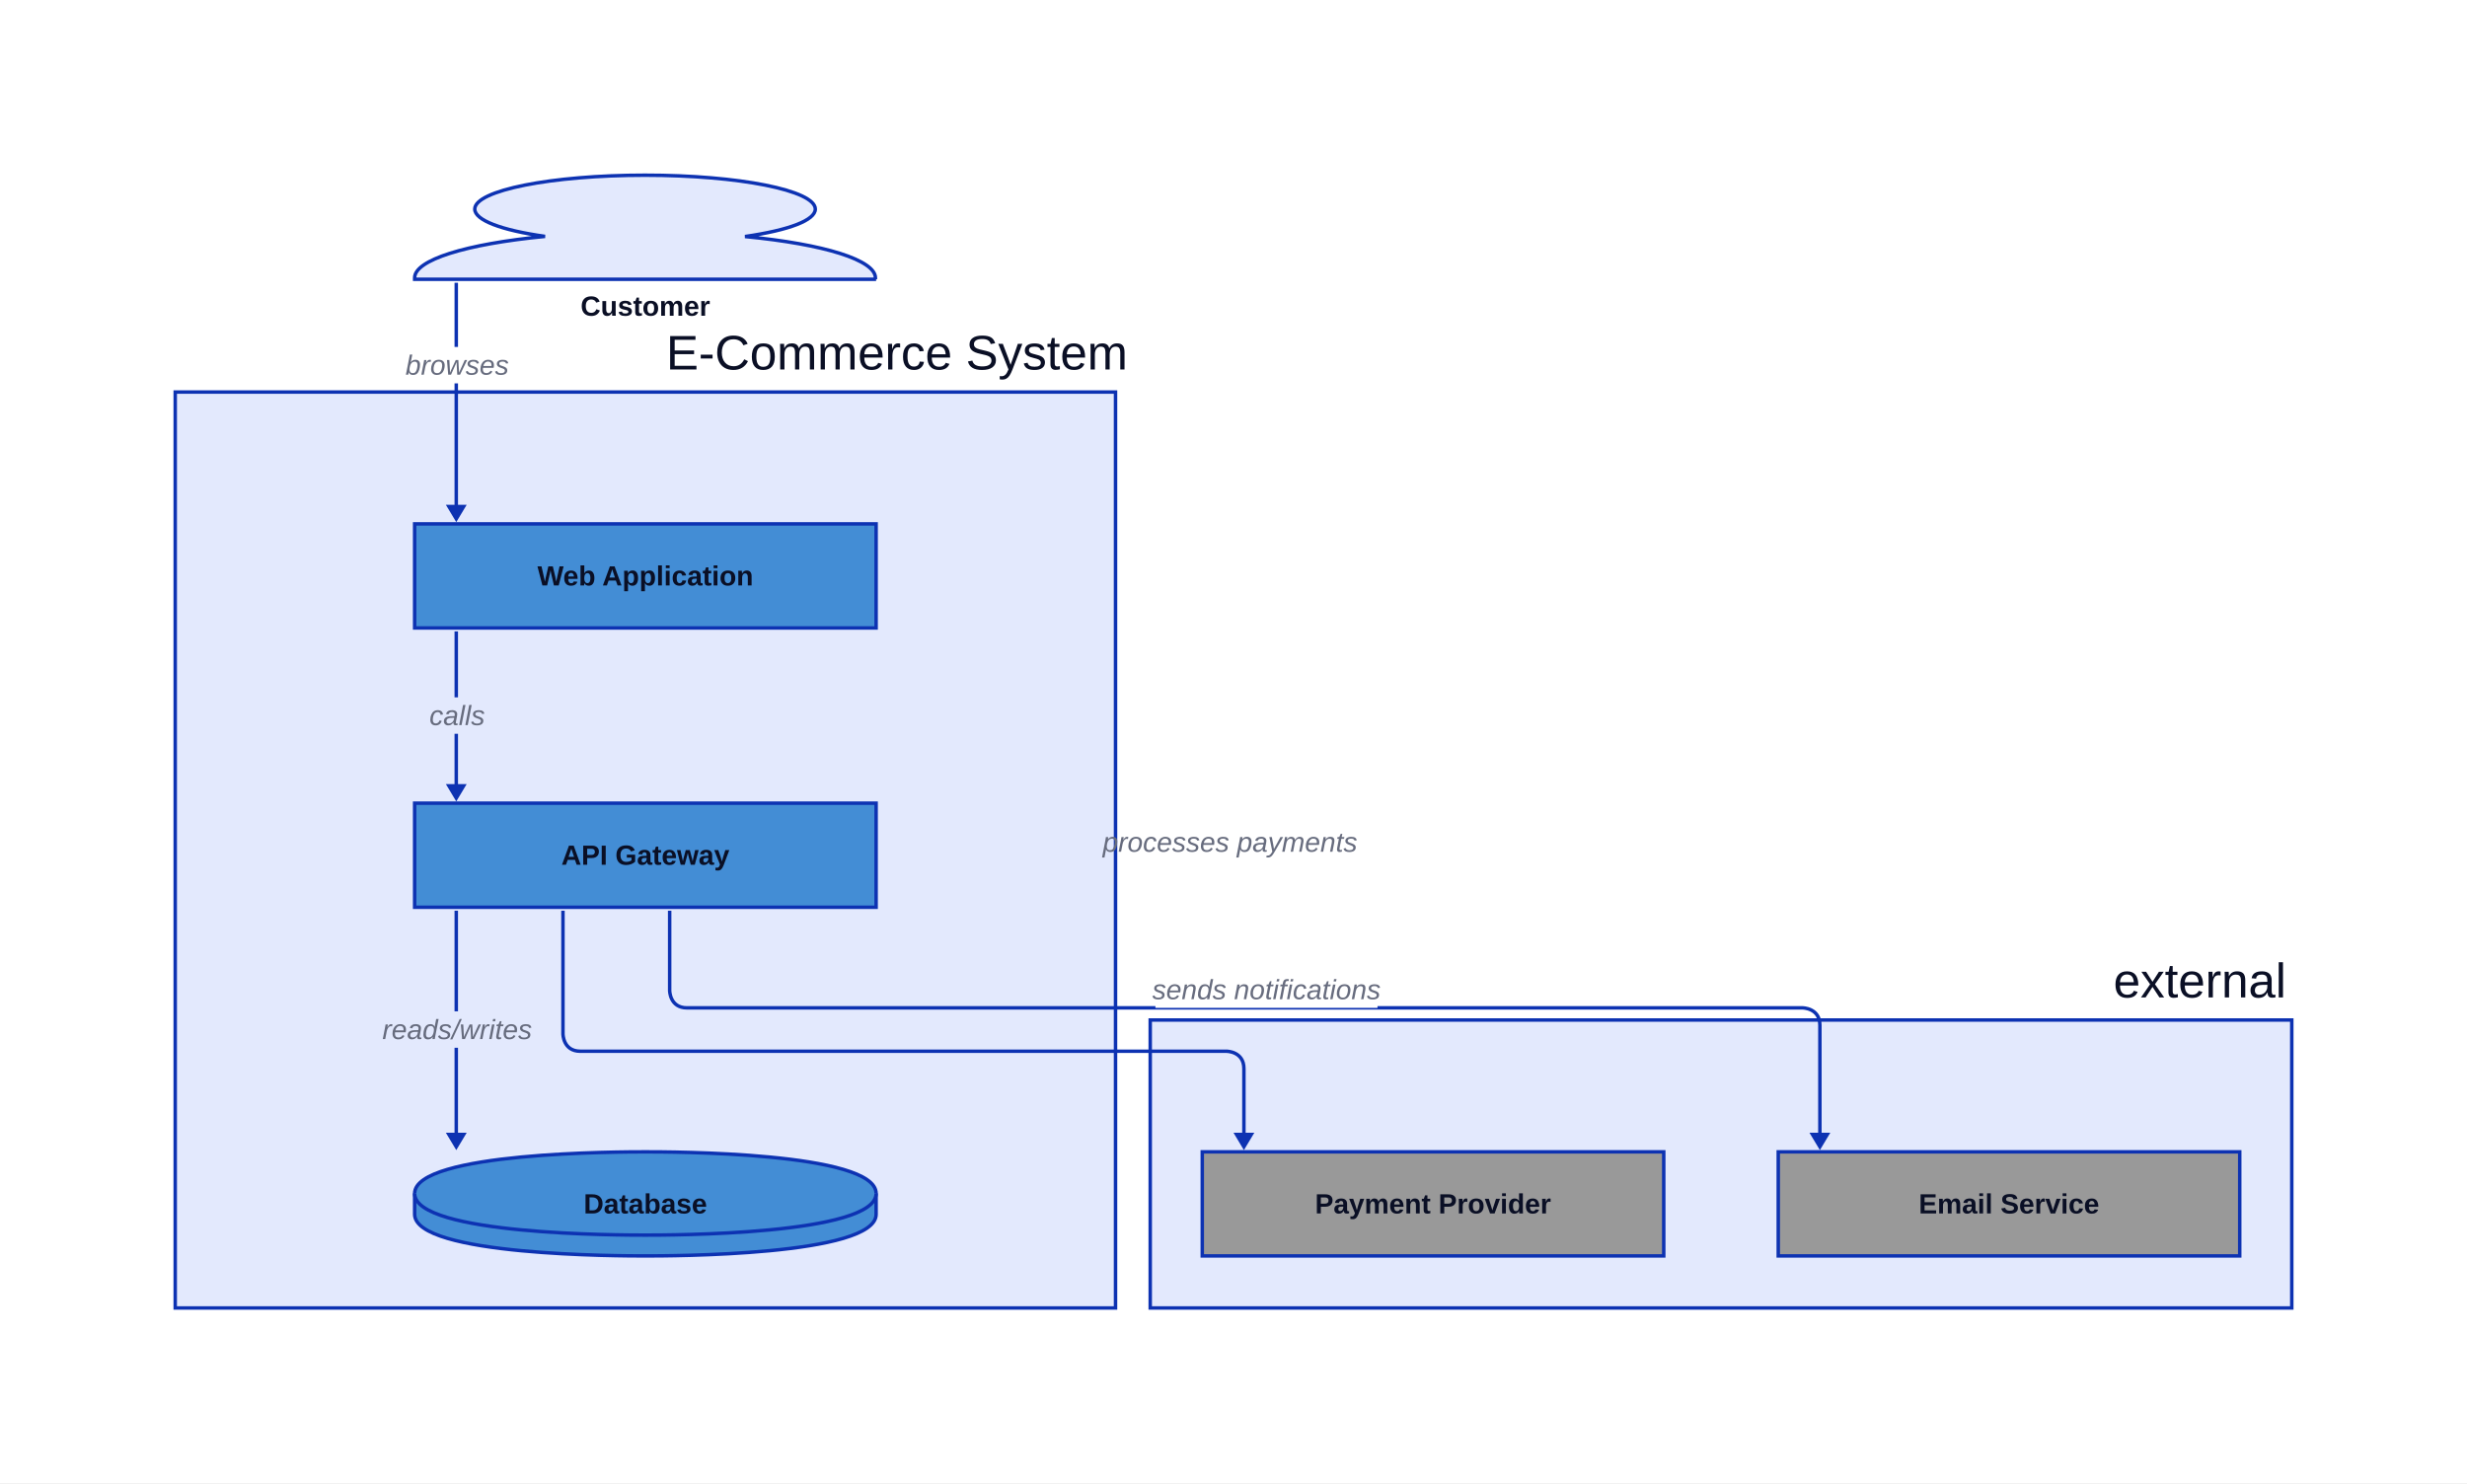
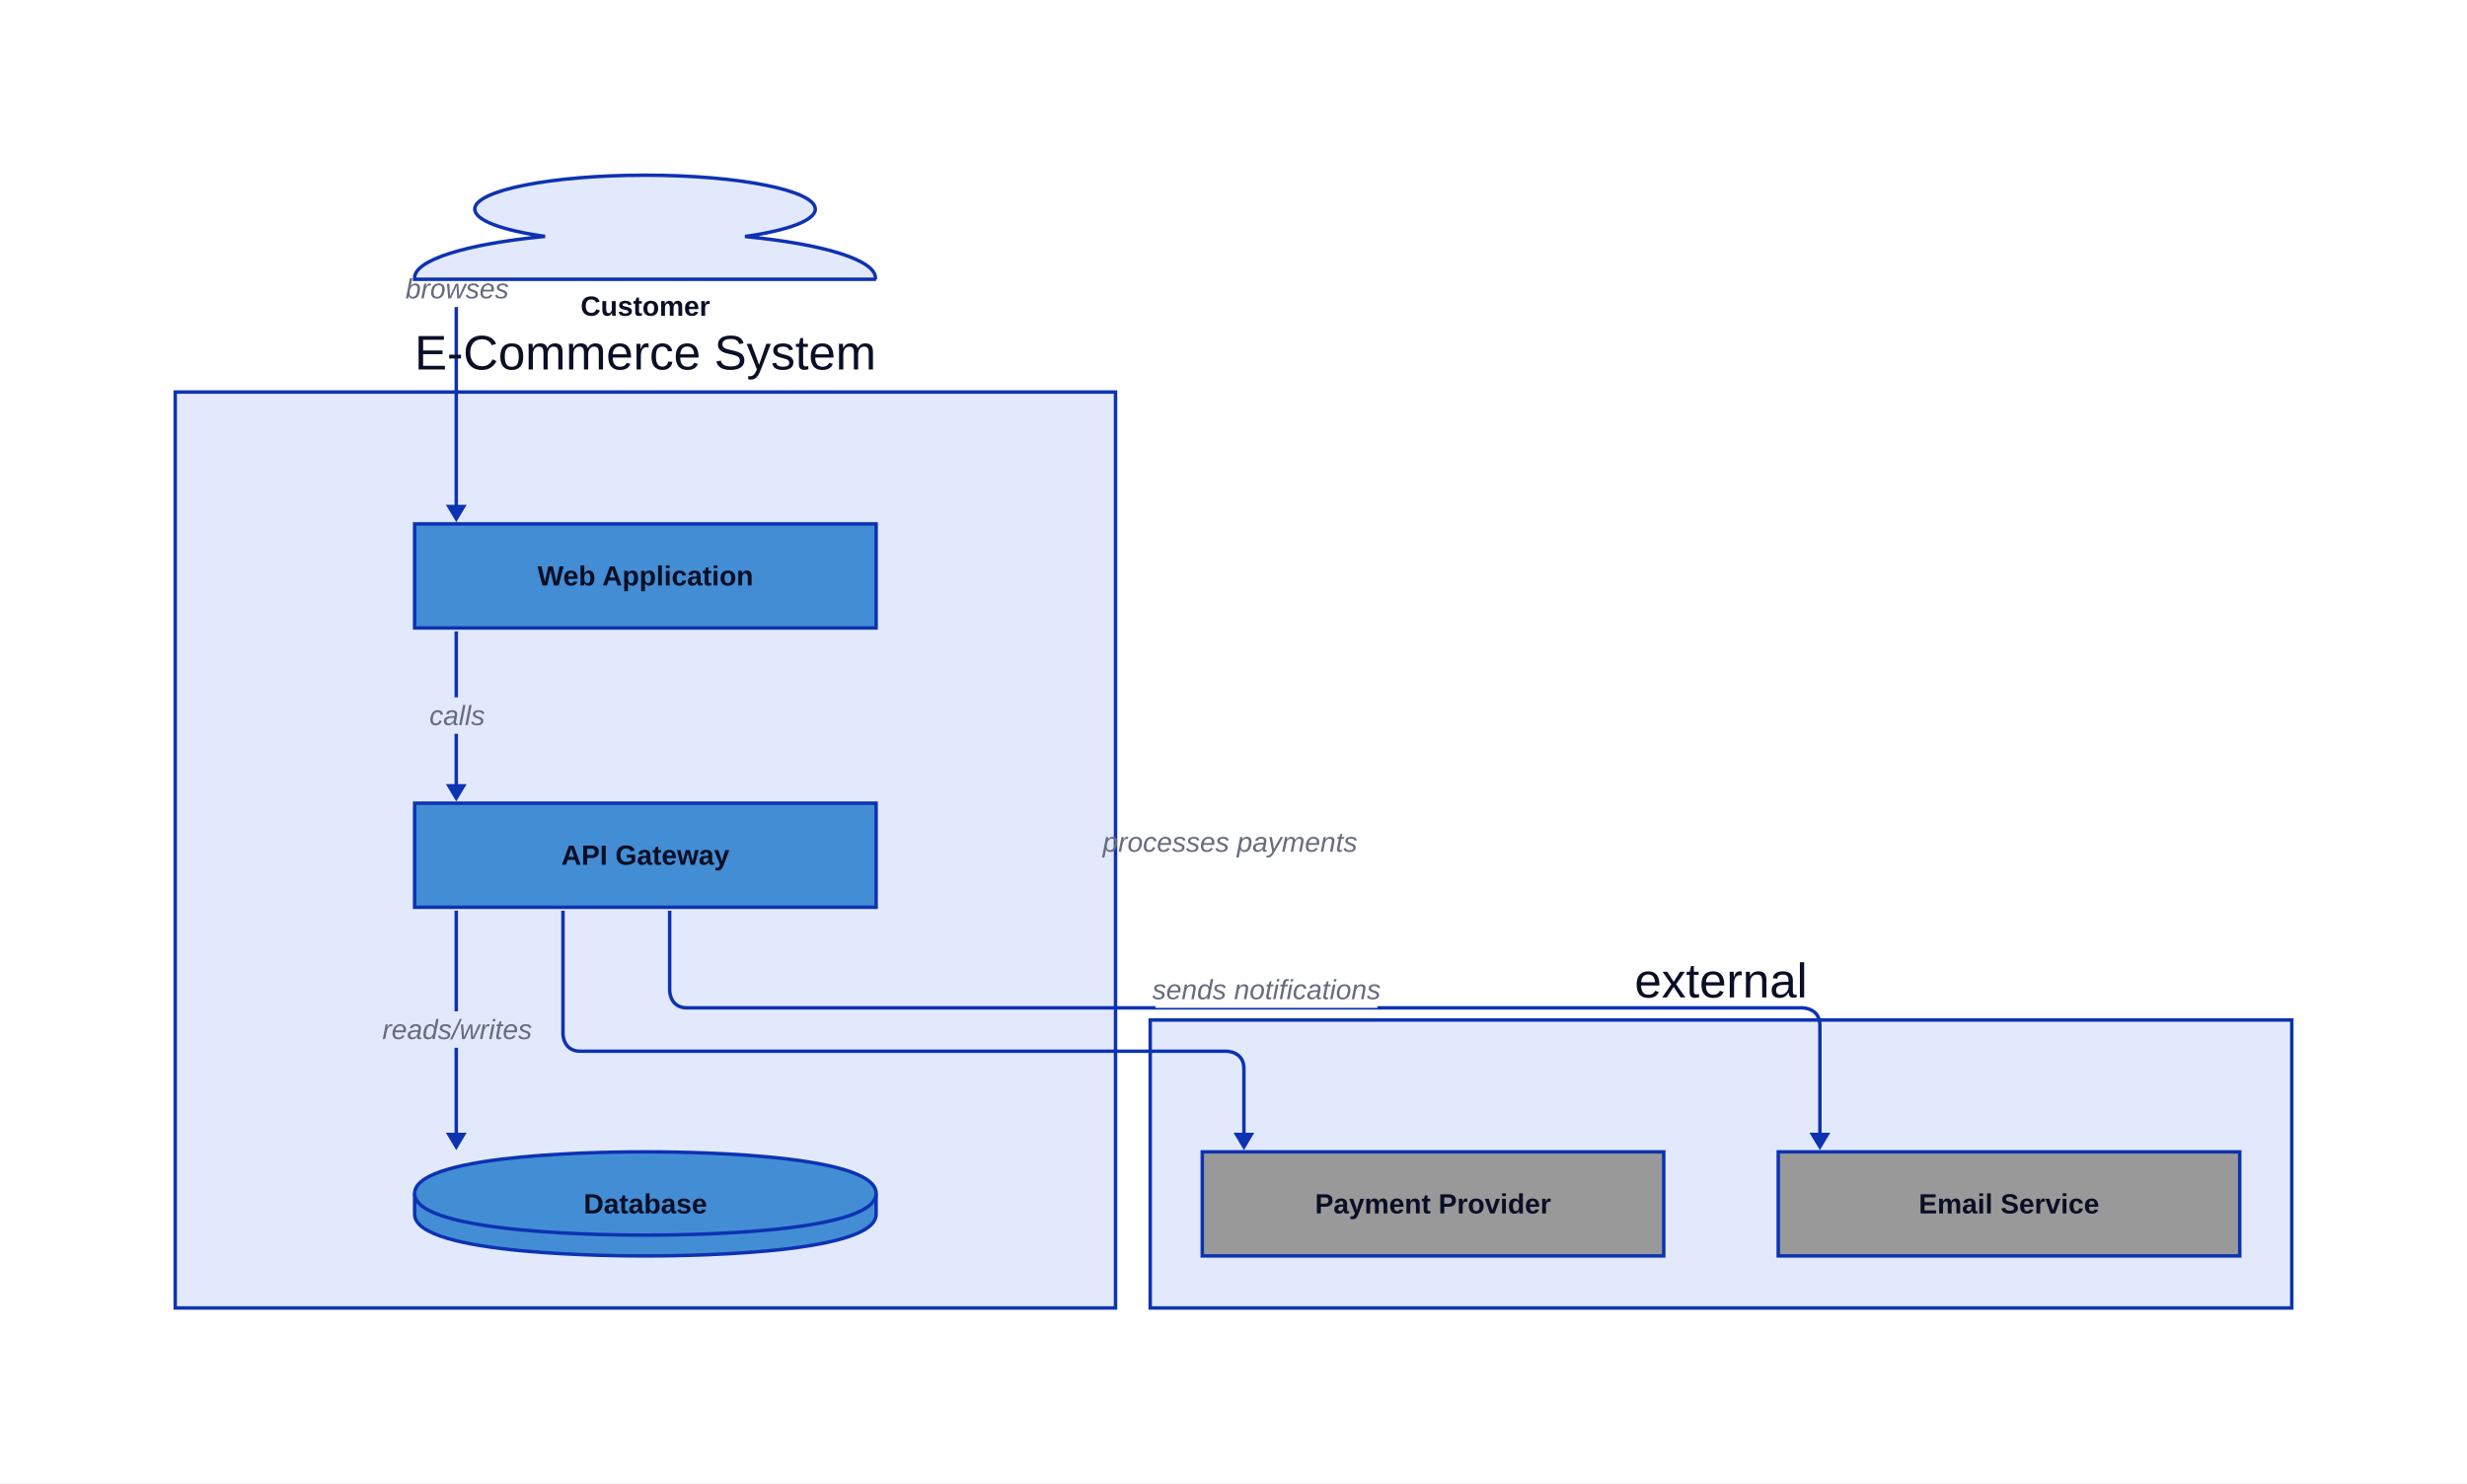
<svg xmlns="http://www.w3.org/2000/svg" width="1422" height="855" viewBox="-199 -101 1422 855" data-d2-version="0.2.0" class="d2-1716521580 d2-svg">
  <defs>
    <mask id="edge-label-mask" maskUnits="userSpaceOnUse" x="-199" y="-101" width="1422" height="855">
      <rect x="-199" y="-101" width="1422" height="855" fill="white" />
-       <rect x="35" y="99" width="59" height="21" fill="black" />
+       <rect x="35" y="55" width="59" height="21" fill="black" />
      <rect x="47" y="301" width="35" height="21" fill="black" />
      <rect x="21" y="482" width="87" height="21" fill="black" />
      <rect x="441" y="374" width="138" height="21" fill="black" />
      <rect x="467" y="459" width="128" height="21" fill="black" />
    </mask>
    <marker id="mk-161592640" markerWidth="10" markerHeight="12" refX="7" refY="6" viewBox="0 0 10 12" orient="auto" markerUnits="userSpaceOnUse">
      <polygon points="0,0 10,6 0,12" fill="#0D32B2" stroke-width="2" />
    </marker>
  </defs>
  <rect x="-199" y="-101" width="1422" height="855" rx="0" fill="#FFFFFF" stroke-width="0" />
  <g id="base-layer">
    <rect x="-98" y="125" width="542" height="528" fill="#E3E9FD" stroke="#0D32B2" stroke-width="2" rx="0" ry="0" />
    <rect x="464" y="487" width="658" height="166" fill="#E3E9FD" stroke="#0D32B2" stroke-width="2" rx="0" ry="0" />
    <path d="M 306 60 H 40 v -0.853 c 0 -10.233 29.209 -19.457 75.165 -23.876 C 89.851 31.705 74.662 25.891 74.662 19.535 C 74.662 8.76 118.671 0 172.805 0 c 54.135 0 98.143 8.76 98.143 19.535 c 0 6.357 -14.799 12.093 -40.504 15.814 c 45.956 4.419 75.165 13.643 75.165 23.876 v 0.775 Z" fill="#E3E9FD" stroke="#0D32B2" stroke-width="2" />
    <rect x="40" y="201" width="266" height="60" fill="#438DD5" stroke="#0D32B2" stroke-width="2" rx="0" ry="0" />
    <rect x="40" y="362" width="266" height="60" fill="#438DD5" stroke="#0D32B2" stroke-width="2" rx="0" ry="0" />
    <path d="M 40 587 C 40 563 159.7 563 173 563 C 186.3 563 306 563 306 587 L 306 599 C 306 623 186.3 623 173 623 C 159.7 623 40 623 40 599 L 40 587 Z" fill="#438DD5" stroke="#0D32B2" stroke-width="2" />
    <path d="M 40 587 C 40 611 159.7 611 173 611 C 186.3 611 306 611 306 587" fill="#438DD5" stroke="#0D32B2" stroke-width="2" />
    <rect x="494" y="563" width="266" height="60" fill="#999999" stroke="#0D32B2" stroke-width="2" rx="0" ry="0" />
    <rect x="826" y="563" width="266" height="60" fill="#999999" stroke="#0D32B2" stroke-width="2" rx="0" ry="0" />
    <path d="M 64 62 L 64 197" fill="none" stroke="#0D32B2" stroke-width="2" marker-end="url(#mk-161592640)" mask="url(#edge-label-mask)" />
-     <text x="64.5" y="115" text-anchor="middle" dominant-baseline="alphabetic" font-family="Arial, sans-serif" font-size="16" style="fill: #676C7E; font-style: italic">browses</text>
+     <text x="64.5" y="71" text-anchor="middle" dominant-baseline="alphabetic" font-family="Arial, sans-serif" font-size="16" style="fill: #676C7E; font-style: italic">browses</text>
    <path d="M 64 263 L 64 358" fill="none" stroke="#0D32B2" stroke-width="2" marker-end="url(#mk-161592640)" mask="url(#edge-label-mask)" />
    <text x="64.5" y="317" text-anchor="middle" dominant-baseline="alphabetic" font-family="Arial, sans-serif" font-size="16" style="fill: #676C7E; font-style: italic">calls</text>
    <path d="M 64 424 L 64 559" fill="none" stroke="#0D32B2" stroke-width="2" marker-end="url(#mk-161592640)" mask="url(#edge-label-mask)" />
    <text x="64.5" y="498" text-anchor="middle" dominant-baseline="alphabetic" font-family="Arial, sans-serif" font-size="16" style="fill: #676C7E; font-style: italic">reads/writes</text>
    <path d="M 125.5 424 L 125.5 495 S 125.5 505 135.5 505 L 508 505 S 518 505 518 515 L 518 559" fill="none" stroke="#0D32B2" stroke-width="2" marker-end="url(#mk-161592640)" mask="url(#edge-label-mask)" />
    <text x="510" y="390" text-anchor="middle" dominant-baseline="alphabetic" font-family="Arial, sans-serif" font-size="16" style="fill: #676C7E; font-style: italic">processes payments</text>
    <path d="M 187 424 L 187 470 S 187 480 197 480 L 840 480 S 850 480 850 490 L 850 559" fill="none" stroke="#0D32B2" stroke-width="2" marker-end="url(#mk-161592640)" mask="url(#edge-label-mask)" />
    <text x="531" y="475" text-anchor="middle" dominant-baseline="alphabetic" font-family="Arial, sans-serif" font-size="16" style="fill: #676C7E; font-style: italic">sends notifications</text>
-     <text x="318" y="112" text-anchor="middle" dominant-baseline="alphabetic" font-family="Arial, sans-serif" font-size="28" style="fill: #0A0F25">E-Commerce System</text>
-     <text x="1069" y="474" text-anchor="middle" dominant-baseline="alphabetic" font-family="Arial, sans-serif" font-size="28" style="fill: #0A0F25">external</text>
+     <text x="173" y="112" text-anchor="middle" dominant-baseline="alphabetic" font-family="Arial, sans-serif" font-size="28" style="fill: #0A0F25">E-Commerce System</text>
+     <text x="793" y="474" text-anchor="middle" dominant-baseline="alphabetic" font-family="Arial, sans-serif" font-size="28" style="fill: #0A0F25">external</text>
    <text x="173" y="81" text-anchor="middle" dominant-baseline="alphabetic" font-family="Arial, sans-serif" font-size="16" style="fill: #0A0F25; font-weight: 700">Customer</text>
    <text x="173" y="236.5" text-anchor="middle" dominant-baseline="alphabetic" font-family="Arial, sans-serif" font-size="16" style="fill: #0A0F25; font-weight: 700">Web Application</text>
    <text x="173" y="397.5" text-anchor="middle" dominant-baseline="alphabetic" font-family="Arial, sans-serif" font-size="16" style="fill: #0A0F25; font-weight: 700">API Gateway</text>
    <text x="173" y="598.5" text-anchor="middle" dominant-baseline="alphabetic" font-family="Arial, sans-serif" font-size="16" style="fill: #0A0F25; font-weight: 700">Database</text>
    <text x="627" y="598.5" text-anchor="middle" dominant-baseline="alphabetic" font-family="Arial, sans-serif" font-size="16" style="fill: #0A0F25; font-weight: 700">Payment Provider</text>
    <text x="959" y="598.5" text-anchor="middle" dominant-baseline="alphabetic" font-family="Arial, sans-serif" font-size="16" style="fill: #0A0F25; font-weight: 700">Email Service</text>
  </g>
</svg>
